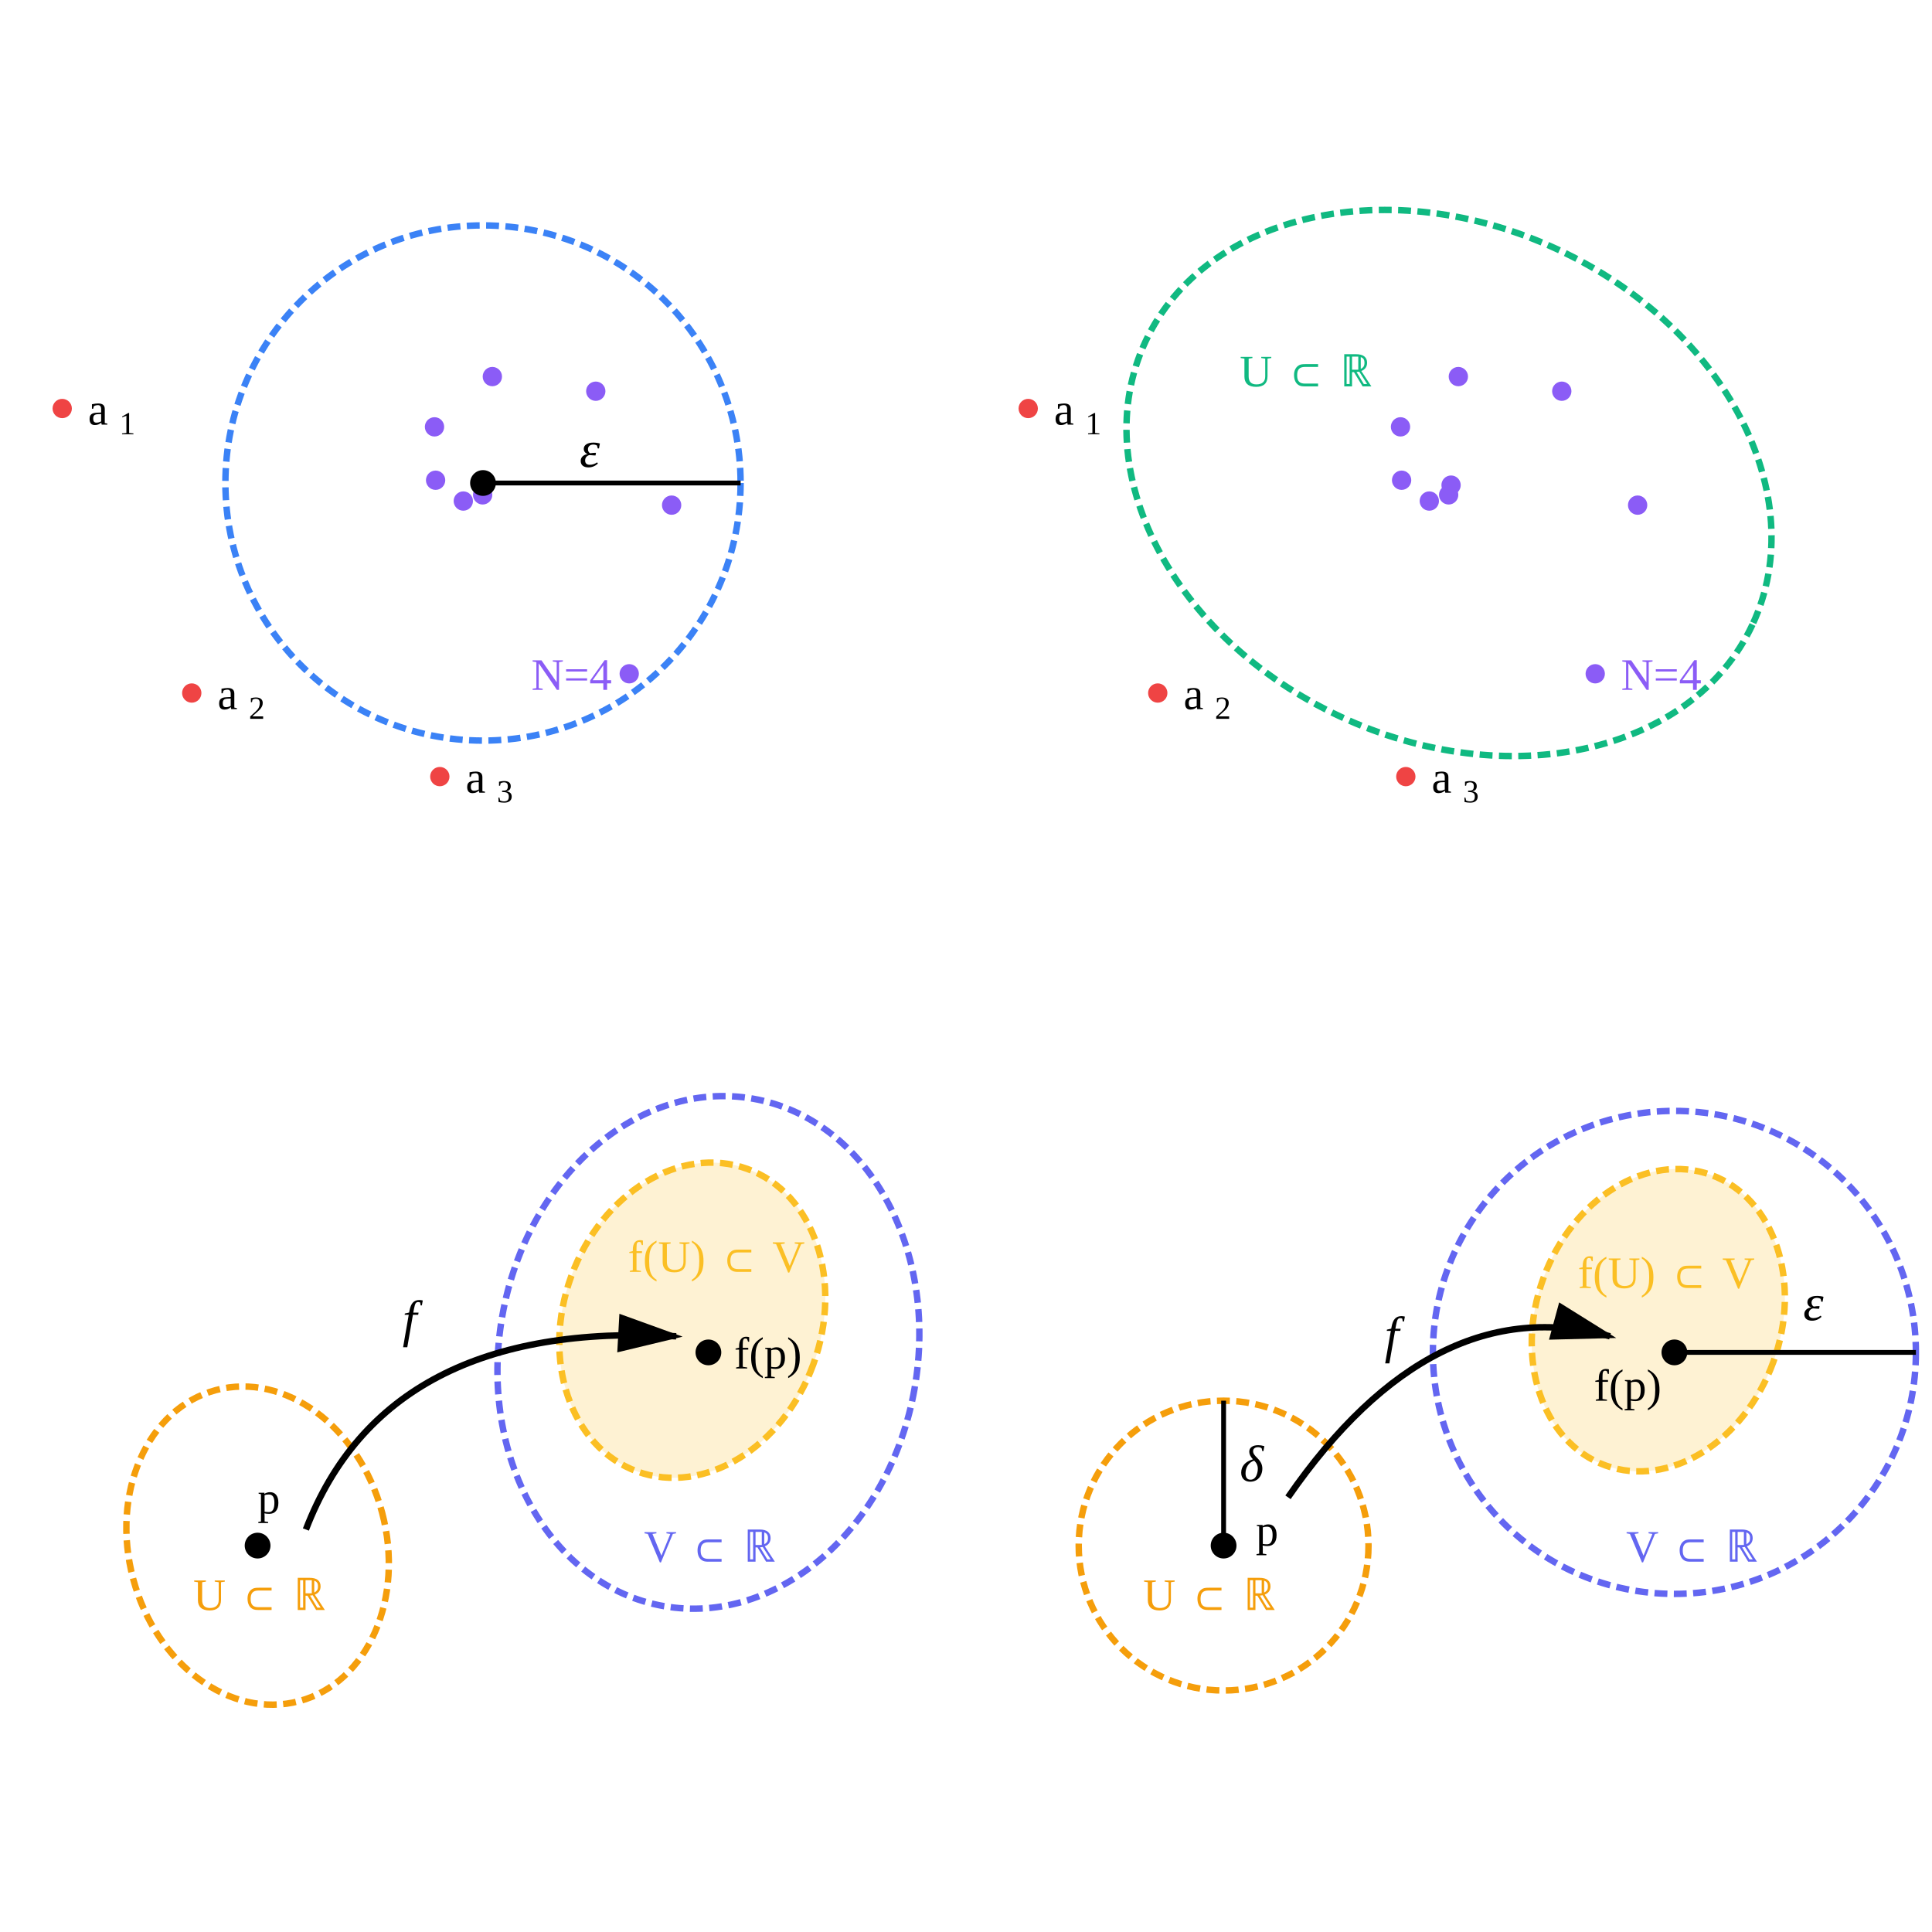
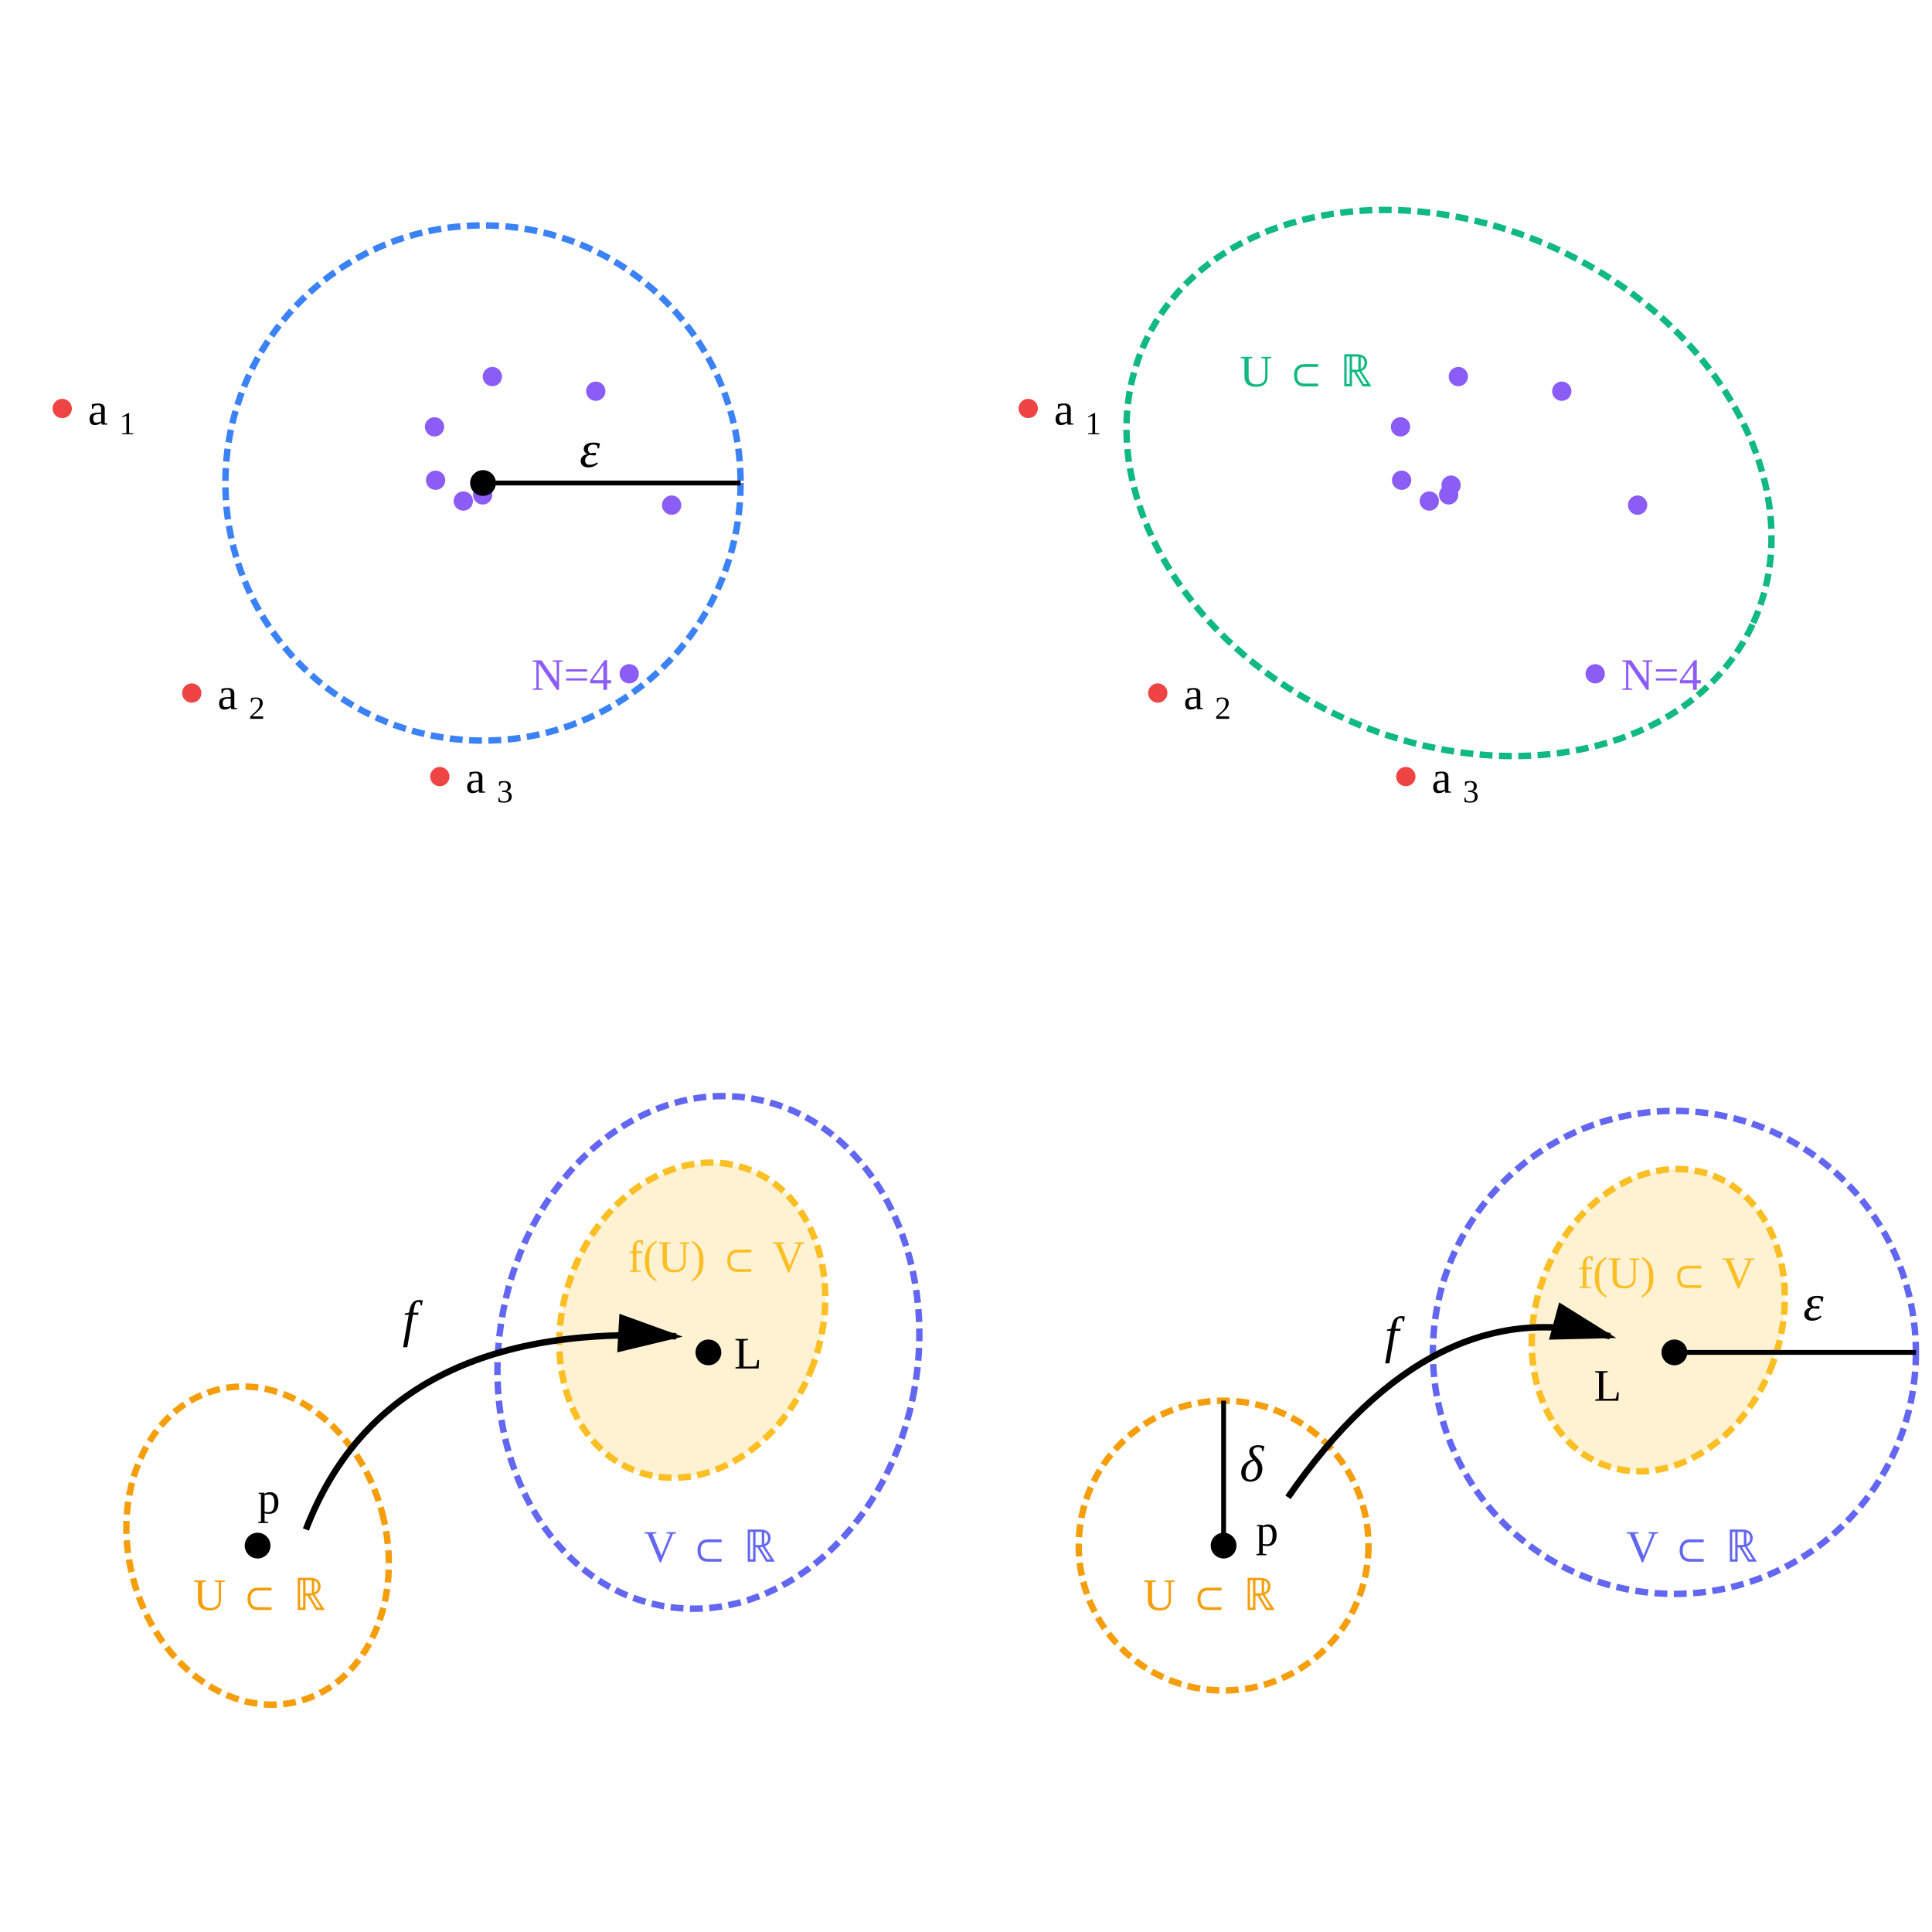
<svg xmlns="http://www.w3.org/2000/svg" width="600" height="600" viewBox="0 0 600 600" class="bg-white">
  <g>
    <circle cx="150" cy="150" r="80" fill="none" stroke="#3b82f6" stroke-width="2" stroke-dasharray="4 2" />
    <line x1="150" y1="150" x2="230" y2="150" stroke="#000" stroke-width="1.5" />
    <text x="180" y="145" fill="#000" font-size="16" font-style="italic"> ε </text>
    <circle cx="19.322" cy="126.865" r="3" fill="#ef4444" />
    <circle cx="59.552" cy="215.226" r="3" fill="#ef4444" />
    <circle cx="136.591" cy="241.179" r="3" fill="#ef4444" />
    <circle cx="195.413" cy="209.247" r="3" fill="#8b5cf6" />
    <circle cx="208.58" cy="156.874" r="3" fill="#8b5cf6" />
    <circle cx="185.023" cy="121.493" r="3" fill="#8b5cf6" />
    <circle cx="152.903" cy="116.95" r="3" fill="#8b5cf6" />
    <circle cx="134.94" cy="132.563" r="3" fill="#8b5cf6" />
    <circle cx="135.28" cy="149.139" r="3" fill="#8b5cf6" />
    <circle cx="143.884" cy="155.603" r="3" fill="#8b5cf6" />
    <circle cx="149.892" cy="153.685" r="3" fill="#8b5cf6" />
    <circle cx="150.642" cy="150.661" r="3" fill="#8b5cf6" />
    <text x="27.322" y="131.865" font-size="14"> a <tspan font-size="10" dy="3"> 1 </tspan>
    </text>
    <text x="67.552" y="220.226" font-size="14"> a <tspan font-size="10" dy="3"> 2 </tspan>
    </text>
    <text x="144.591" y="246.179" font-size="14"> a <tspan font-size="10" dy="3"> 3 </tspan>
    </text>
    <text x="165" y="214.247" font-size="14" fill="#8b5cf6">N=4</text>
    <circle cx="150" cy="150" r="4" fill="#000" />
  </g>
  <g>
    <ellipse cx="450" cy="150" rx="104" ry="80" fill="none" stroke="#10b981" stroke-width="2" stroke-dasharray="4 2" transform="rotate(25 450 150)" />
    <circle cx="319.322" cy="126.865" r="3" fill="#ef4444" />
    <circle cx="359.552" cy="215.226" r="3" fill="#ef4444" />
    <circle cx="436.591" cy="241.179" r="3" fill="#ef4444" />
    <circle cx="495.413" cy="209.247" r="3" fill="#8b5cf6" />
    <circle cx="508.58" cy="156.874" r="3" fill="#8b5cf6" />
    <circle cx="485.023" cy="121.493" r="3" fill="#8b5cf6" />
    <circle cx="452.903" cy="116.95" r="3" fill="#8b5cf6" />
    <circle cx="434.94" cy="132.563" r="3" fill="#8b5cf6" />
    <circle cx="435.28" cy="149.139" r="3" fill="#8b5cf6" />
    <circle cx="443.884" cy="155.603" r="3" fill="#8b5cf6" />
    <circle cx="449.892" cy="153.685" r="3" fill="#8b5cf6" />
    <circle cx="450.642" cy="150.661" r="3" fill="#8b5cf6" />
    <text x="327.322" y="131.865" font-size="14">a <tspan font-size="10" dy="3">1</tspan>
    </text>
    <text x="367.552" y="220.226" font-size="14">a <tspan font-size="10" dy="3">2</tspan>
    </text>
    <text x="444.591" y="246.179" font-size="14">a <tspan font-size="10" dy="3">3</tspan>
    </text>
    <text x="503.413" y="214.247" font-size="14" fill="#8b5cf6">N=4</text>
    <text x="385" y="120" font-size="14" fill="#10b981">U ⊂ <tspan font-family="serif" font-style="italic">ℝ</tspan>
    </text>
  </g>
  <g>
    <ellipse cx="80" cy="480" rx="40" ry="50" fill="none" stroke="#f59e0b" stroke-width="2" transform="rotate(-15 80 480)" stroke-dasharray="4 2" />
    <ellipse cx="220" cy="420" rx="65" ry="80" fill="none" stroke="#6366f1" stroke-width="2" transform="rotate(10 220 420)" stroke-dasharray="4 2" />
    <ellipse cx="215" cy="410" rx="40" ry="50" fill="rgba(251, 191, 36, 0.2)" stroke="#fbbf24" stroke-width="2" transform="rotate(20 215 410)" stroke-dasharray="4 2" />
    <defs>
      <marker id="arrowhead3" markerWidth="10" markerHeight="10" refX="9" refY="3" orient="auto">
        <polygon points="0 0, 10 3, 0 6" fill="#000" />
      </marker>
    </defs>
    <path d="M 95 475 Q 120 410, 210 415" fill="none" stroke="#000" stroke-width="2" marker-end="url(#arrowhead3)" />
    <text x="125" y="415" font-size="16" font-style="italic">f</text>
    <text x="60" y="500" font-size="14" fill="#f59e0b">U ⊂ <tspan font-family="serif" font-style="italic">ℝ</tspan>
    </text>
    <text x="195" y="395" font-size="14" fill="#fbbf24">f(U) ⊂ V</text>
    <text x="200" y="485" font-size="14" fill="#6366f1">V ⊂ <tspan font-family="serif" font-style="italic">ℝ</tspan>
    </text>
    <circle cx="80" cy="480" r="4" fill="#000" />
    <text x="80" y="470" font-size="14" fill="#000">p</text>
    <circle cx="220" cy="420" r="4" fill="#000" />
-     <text x="228" y="425" font-size="14" fill="#000">f(p)</text>
+     <text x="228" y="425" font-size="14" fill="#000">L</text>
  </g>
  <g>
    <circle cx="380" cy="480" r="45" fill="none" stroke="#f59e0b" stroke-width="2" stroke-dasharray="4 2" />
    <circle cx="520" cy="420" r="75" fill="none" stroke="#6366f1" stroke-width="2" stroke-dasharray="4 2" />
    <ellipse cx="515" cy="410" rx="38" ry="48" fill="rgba(251, 191, 36, 0.2)" stroke="#fbbf24" stroke-width="2" transform="rotate(20 515 410)" stroke-dasharray="4 2" />
    <line x1="380" y1="480" x2="380" y2="435" stroke="#000" stroke-width="1.5" />
    <text x="385" y="460" fill="#000" font-size="16" font-style="italic">δ</text>
    <line x1="520" y1="420" x2="595" y2="420" stroke="#000" stroke-width="1.5" />
    <text x="560" y="410" fill="#000" font-size="16" font-style="italic">ε</text>
    <defs>
      <marker id="arrowhead4" markerWidth="10" markerHeight="10" refX="9" refY="3" orient="auto">
        <polygon points="0 0, 10 3, 0 6" fill="#000" />
      </marker>
    </defs>
    <path d="M 400 465 Q 445 400, 500 415" fill="none" stroke="#000" stroke-width="2" marker-end="url(#arrowhead4)" />
    <text x="430" y="420" font-size="16" font-style="italic">f</text>
    <text x="355" y="500" font-size="14" fill="#f59e0b">U ⊂ <tspan font-family="serif" font-style="italic">ℝ</tspan>
    </text>
    <text x="490" y="400" font-size="14" fill="#fbbf24">f(U) ⊂ V</text>
    <text x="505" y="485" font-size="14" fill="#6366f1">V ⊂ <tspan font-family="serif" font-style="italic">ℝ</tspan>
    </text>
    <circle cx="380" cy="480" r="4" fill="#000" />
    <circle cx="520" cy="420" r="4" fill="#000" />
    <text x="390" y="480" font-size="14" fill="#000">p</text>
-     <text x="495" y="435" font-size="14" fill="#000">f(p)</text>
+     <text x="495" y="435" font-size="14" fill="#000">L</text>
  </g>
</svg>
